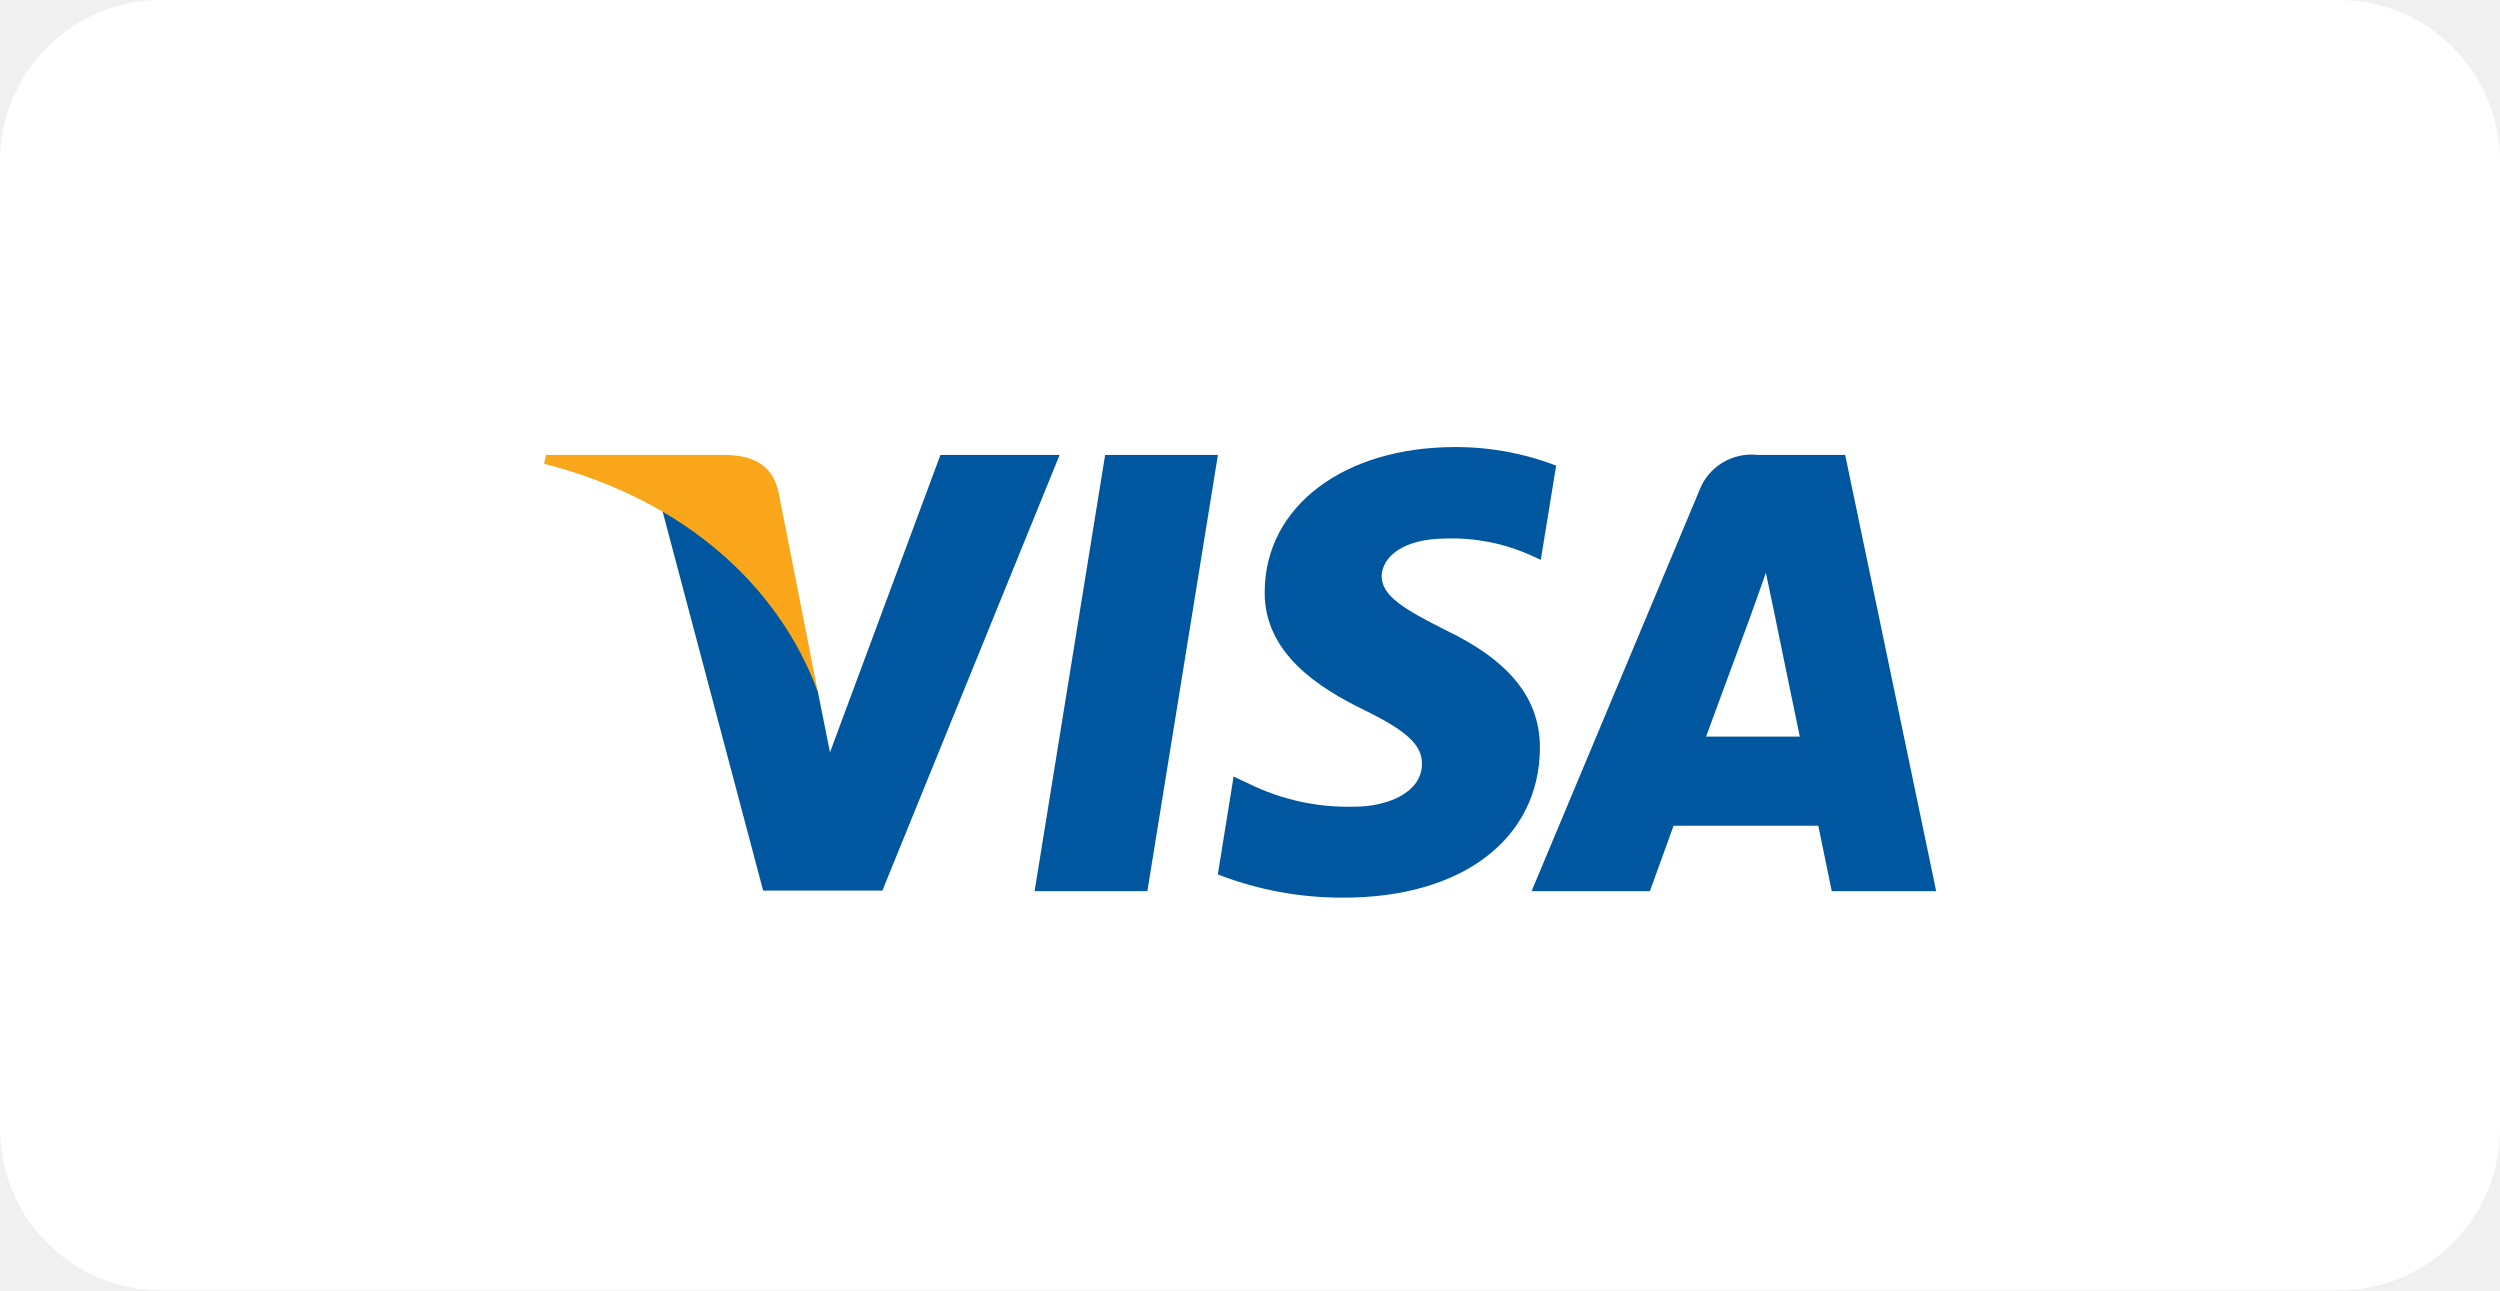
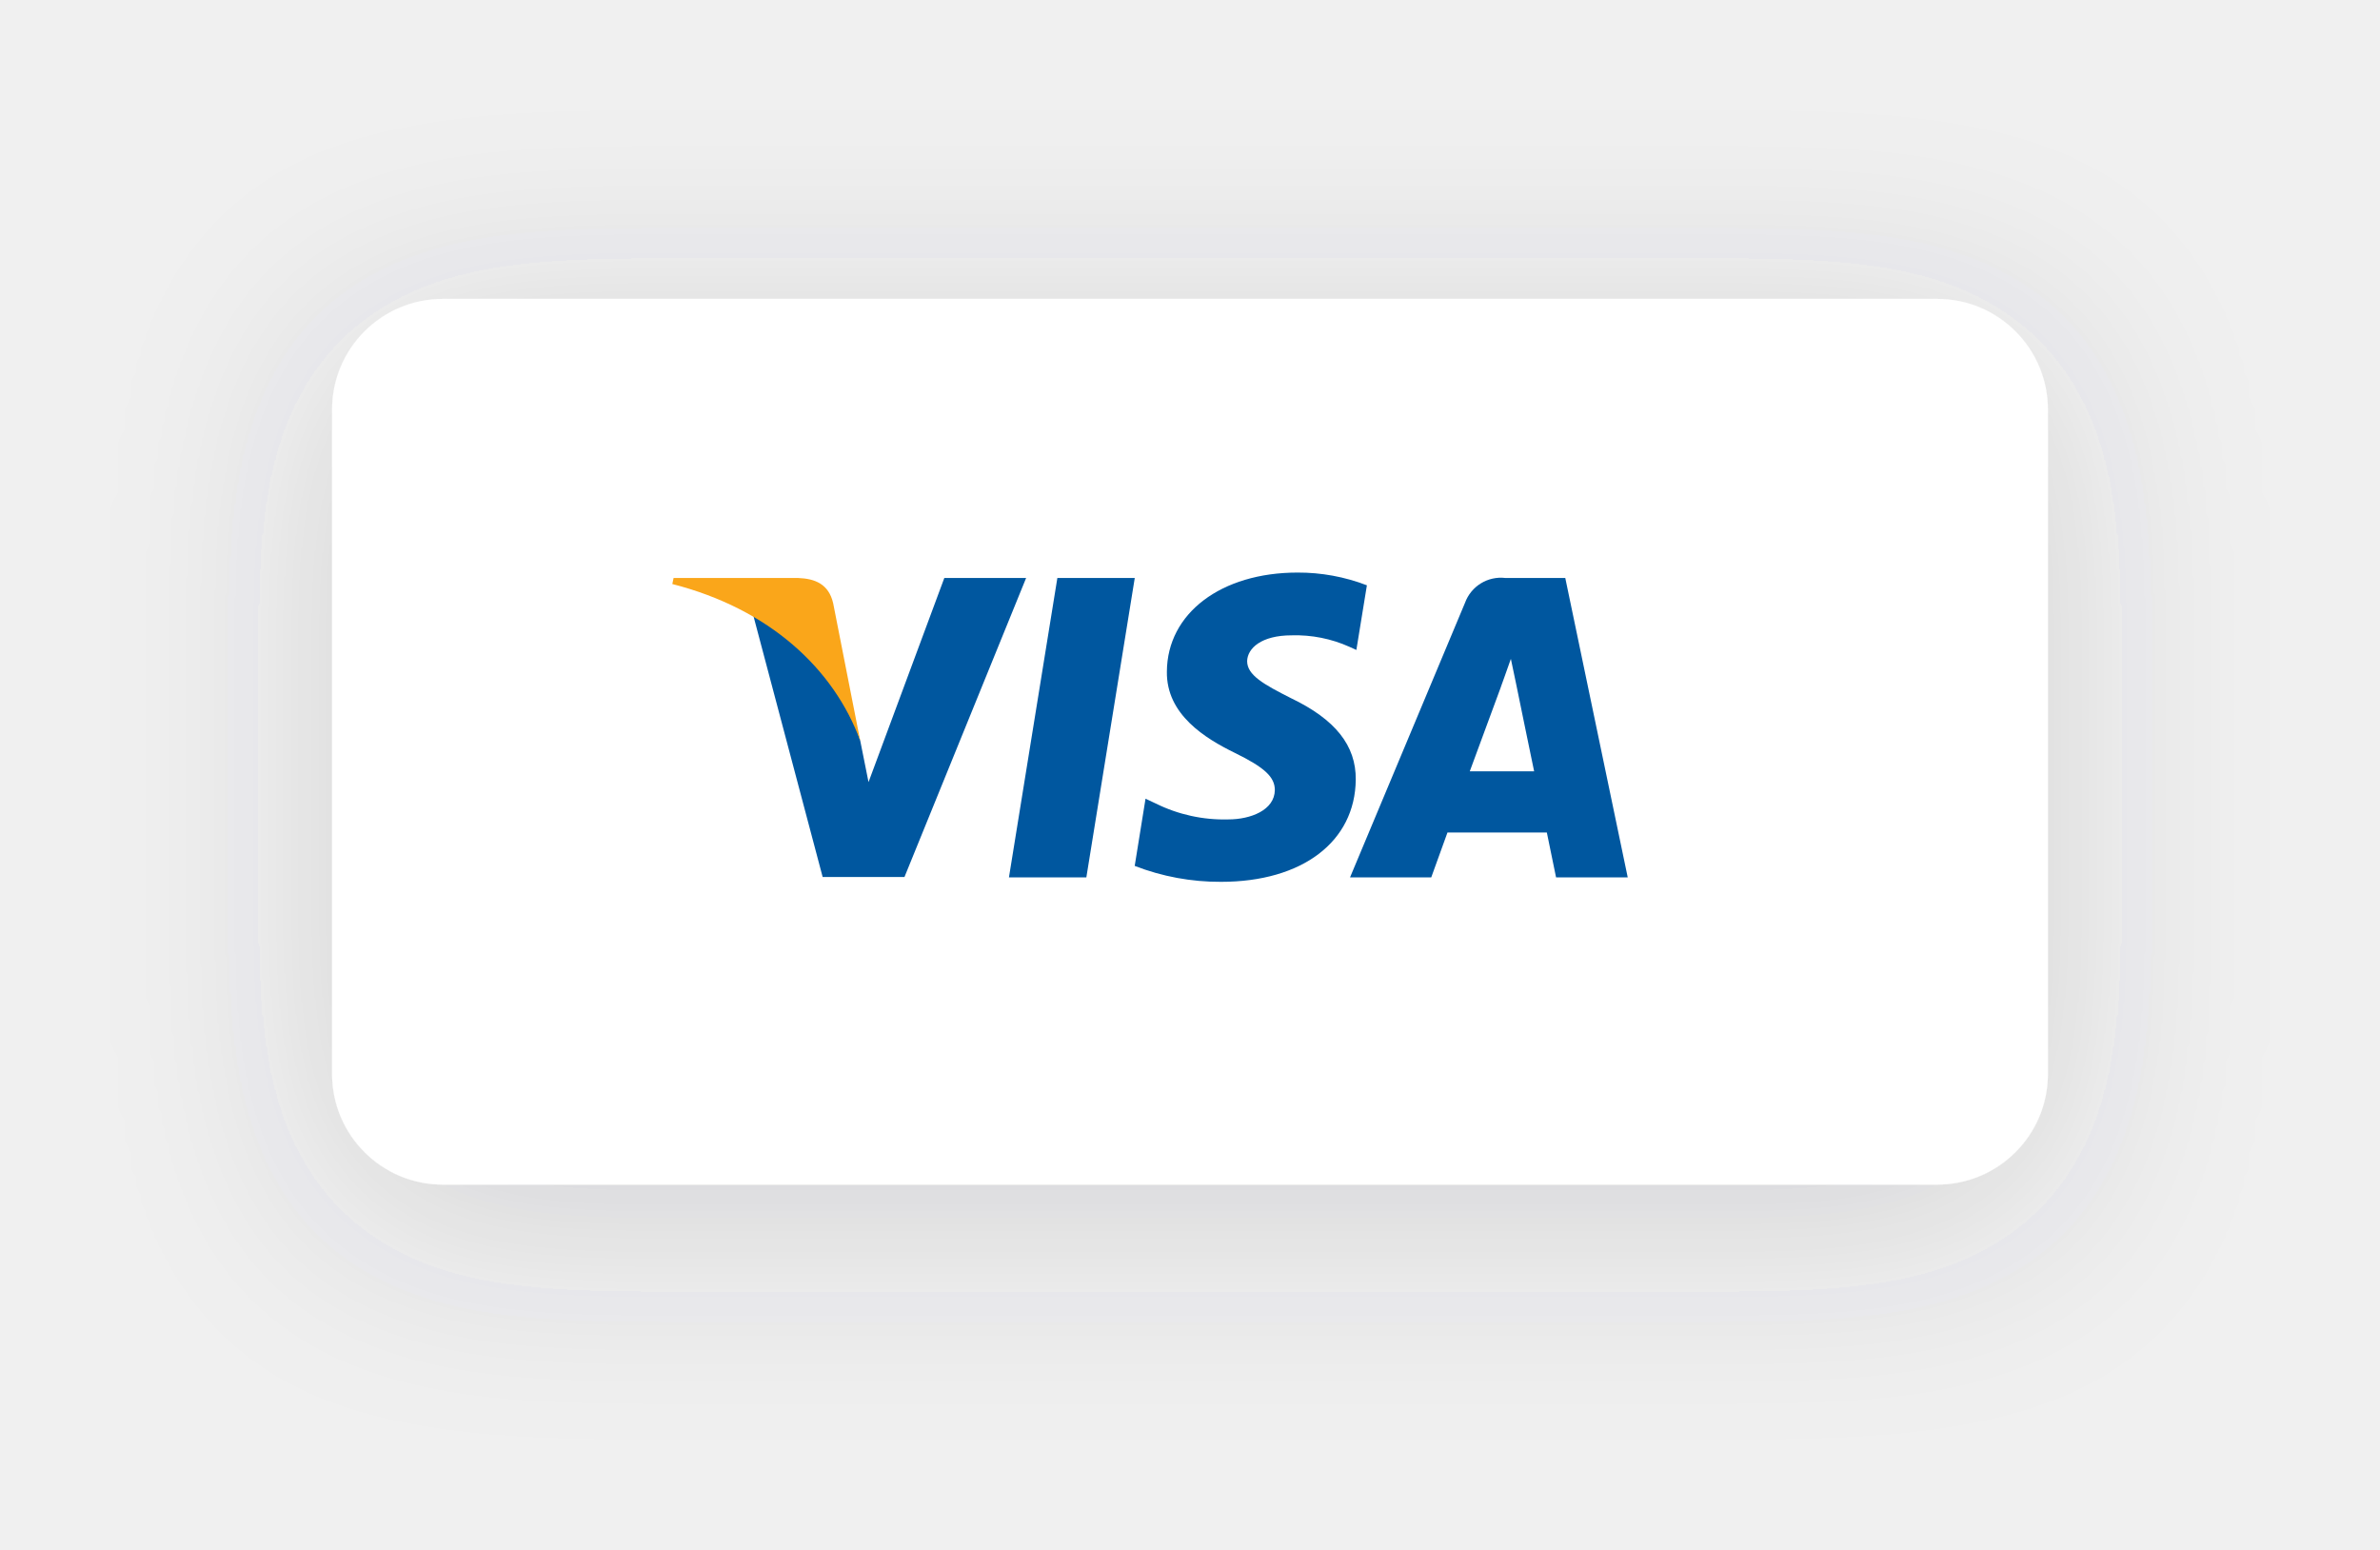
- <svg xmlns="http://www.w3.org/2000/svg" viewBox="0 0 155 80">
+ <svg xmlns="http://www.w3.org/2000/svg" viewBox="0 0 215 140">
  <defs>
    <style>
      .cls-1 {
        fill: #fff;
      }

      .cls-2 {
        fill: #00579f;
      }

      .cls-3 {
        fill: #faa61a;
      }
+ 
+       .cls-4 {
+         filter: url(#Rectangle_15);
+       }
    </style>
+     <filter id="Rectangle_15" x="0" y="0" width="215" height="140" filterUnits="userSpaceOnUse">
+       <feOffset dy="3" input="SourceAlpha" />
+       <feGaussianBlur stdDeviation="10" result="blur" />
+       <feFlood flood-color="#47494d" flood-opacity="0.161" />
+       <feComposite operator="in" in2="blur" />
+       <feComposite in="SourceGraphic" />
+     </filter>
  </defs>
-   <g id="Group_407" data-name="Group 407" transform="translate(-1516 -4697)">
-     <g id="Group_17" data-name="Group 17" transform="translate(592 -685)">
-       <rect id="Rectangle_15" data-name="Rectangle 15" class="cls-1" width="155" height="80" rx="10" transform="translate(924 5382)" />
+   <g id="Group_407" data-name="Group 407" transform="translate(-1489 -4673)">
+     <g id="Group_17" data-name="Group 17" transform="translate(588 -685)">
+       <g class="cls-4" transform="matrix(1, 0, 0, 1, 901, 5358)">
+         <rect id="Rectangle_15-2" data-name="Rectangle 15" class="cls-1" width="155" height="80" rx="10" transform="translate(30 27)" />
+       </g>
    </g>
    <g id="Visa_Inc._logo" transform="translate(1468.568 4619.67)">
      <path id="polygon9" class="cls-2" d="M440.5,137.768h-6.992l4.373-27.041h6.992Z" transform="translate(-321.931 -5.189)" />
      <path id="path11" class="cls-2" d="M586.153,106.2a17.231,17.231,0,0,0-6.271-1.151c-6.9,0-11.767,3.682-11.8,8.946-.057,3.884,3.481,6.041,6.128,7.336,2.705,1.323,3.625,2.187,3.625,3.367-.028,1.812-2.186,2.647-4.2,2.647a13.916,13.916,0,0,1-6.56-1.438l-.921-.432-.978,6.07a21.28,21.28,0,0,0,7.8,1.439c7.336,0,12.113-3.625,12.169-9.235.028-3.078-1.841-5.437-5.869-7.364-2.445-1.237-3.943-2.072-3.943-3.337.029-1.151,1.267-2.33,4.027-2.33a11.879,11.879,0,0,1,5.208,1.035l.632.287.951-5.839Z" transform="translate(-442.239)" />
      <path id="path13" class="cls-2" d="M801.34,128.188c.576-1.553,2.791-7.566,2.791-7.566-.029.058.575-1.582.92-2.589l.489,2.33s1.324,6.473,1.612,7.825Zm8.63-17.461h-5.408a3.45,3.45,0,0,0-3.654,2.244l-10.386,24.8h7.336s1.208-3.337,1.467-4.056H808.3c.2.949.834,4.056.834,4.056h6.474l-5.641-27.04Z" transform="translate(-648.133 -5.189)" />
      <path id="path15" class="cls-2" d="M183.1,110.727l-6.847,18.439-.748-3.74c-1.266-4.315-5.236-9-9.667-11.335l6.272,23.647H179.5l10.99-27.012H183.1Z" transform="translate(-77.362 -5.189)" />
      <path id="path17" class="cls-3" d="M92.53,110.727H81.281l-.115.546c8.775,2.244,14.587,7.653,16.974,14.154L95.695,113c-.4-1.727-1.64-2.216-3.165-2.273Z" transform="translate(0 -5.189)" />
    </g>
  </g>
</svg>
